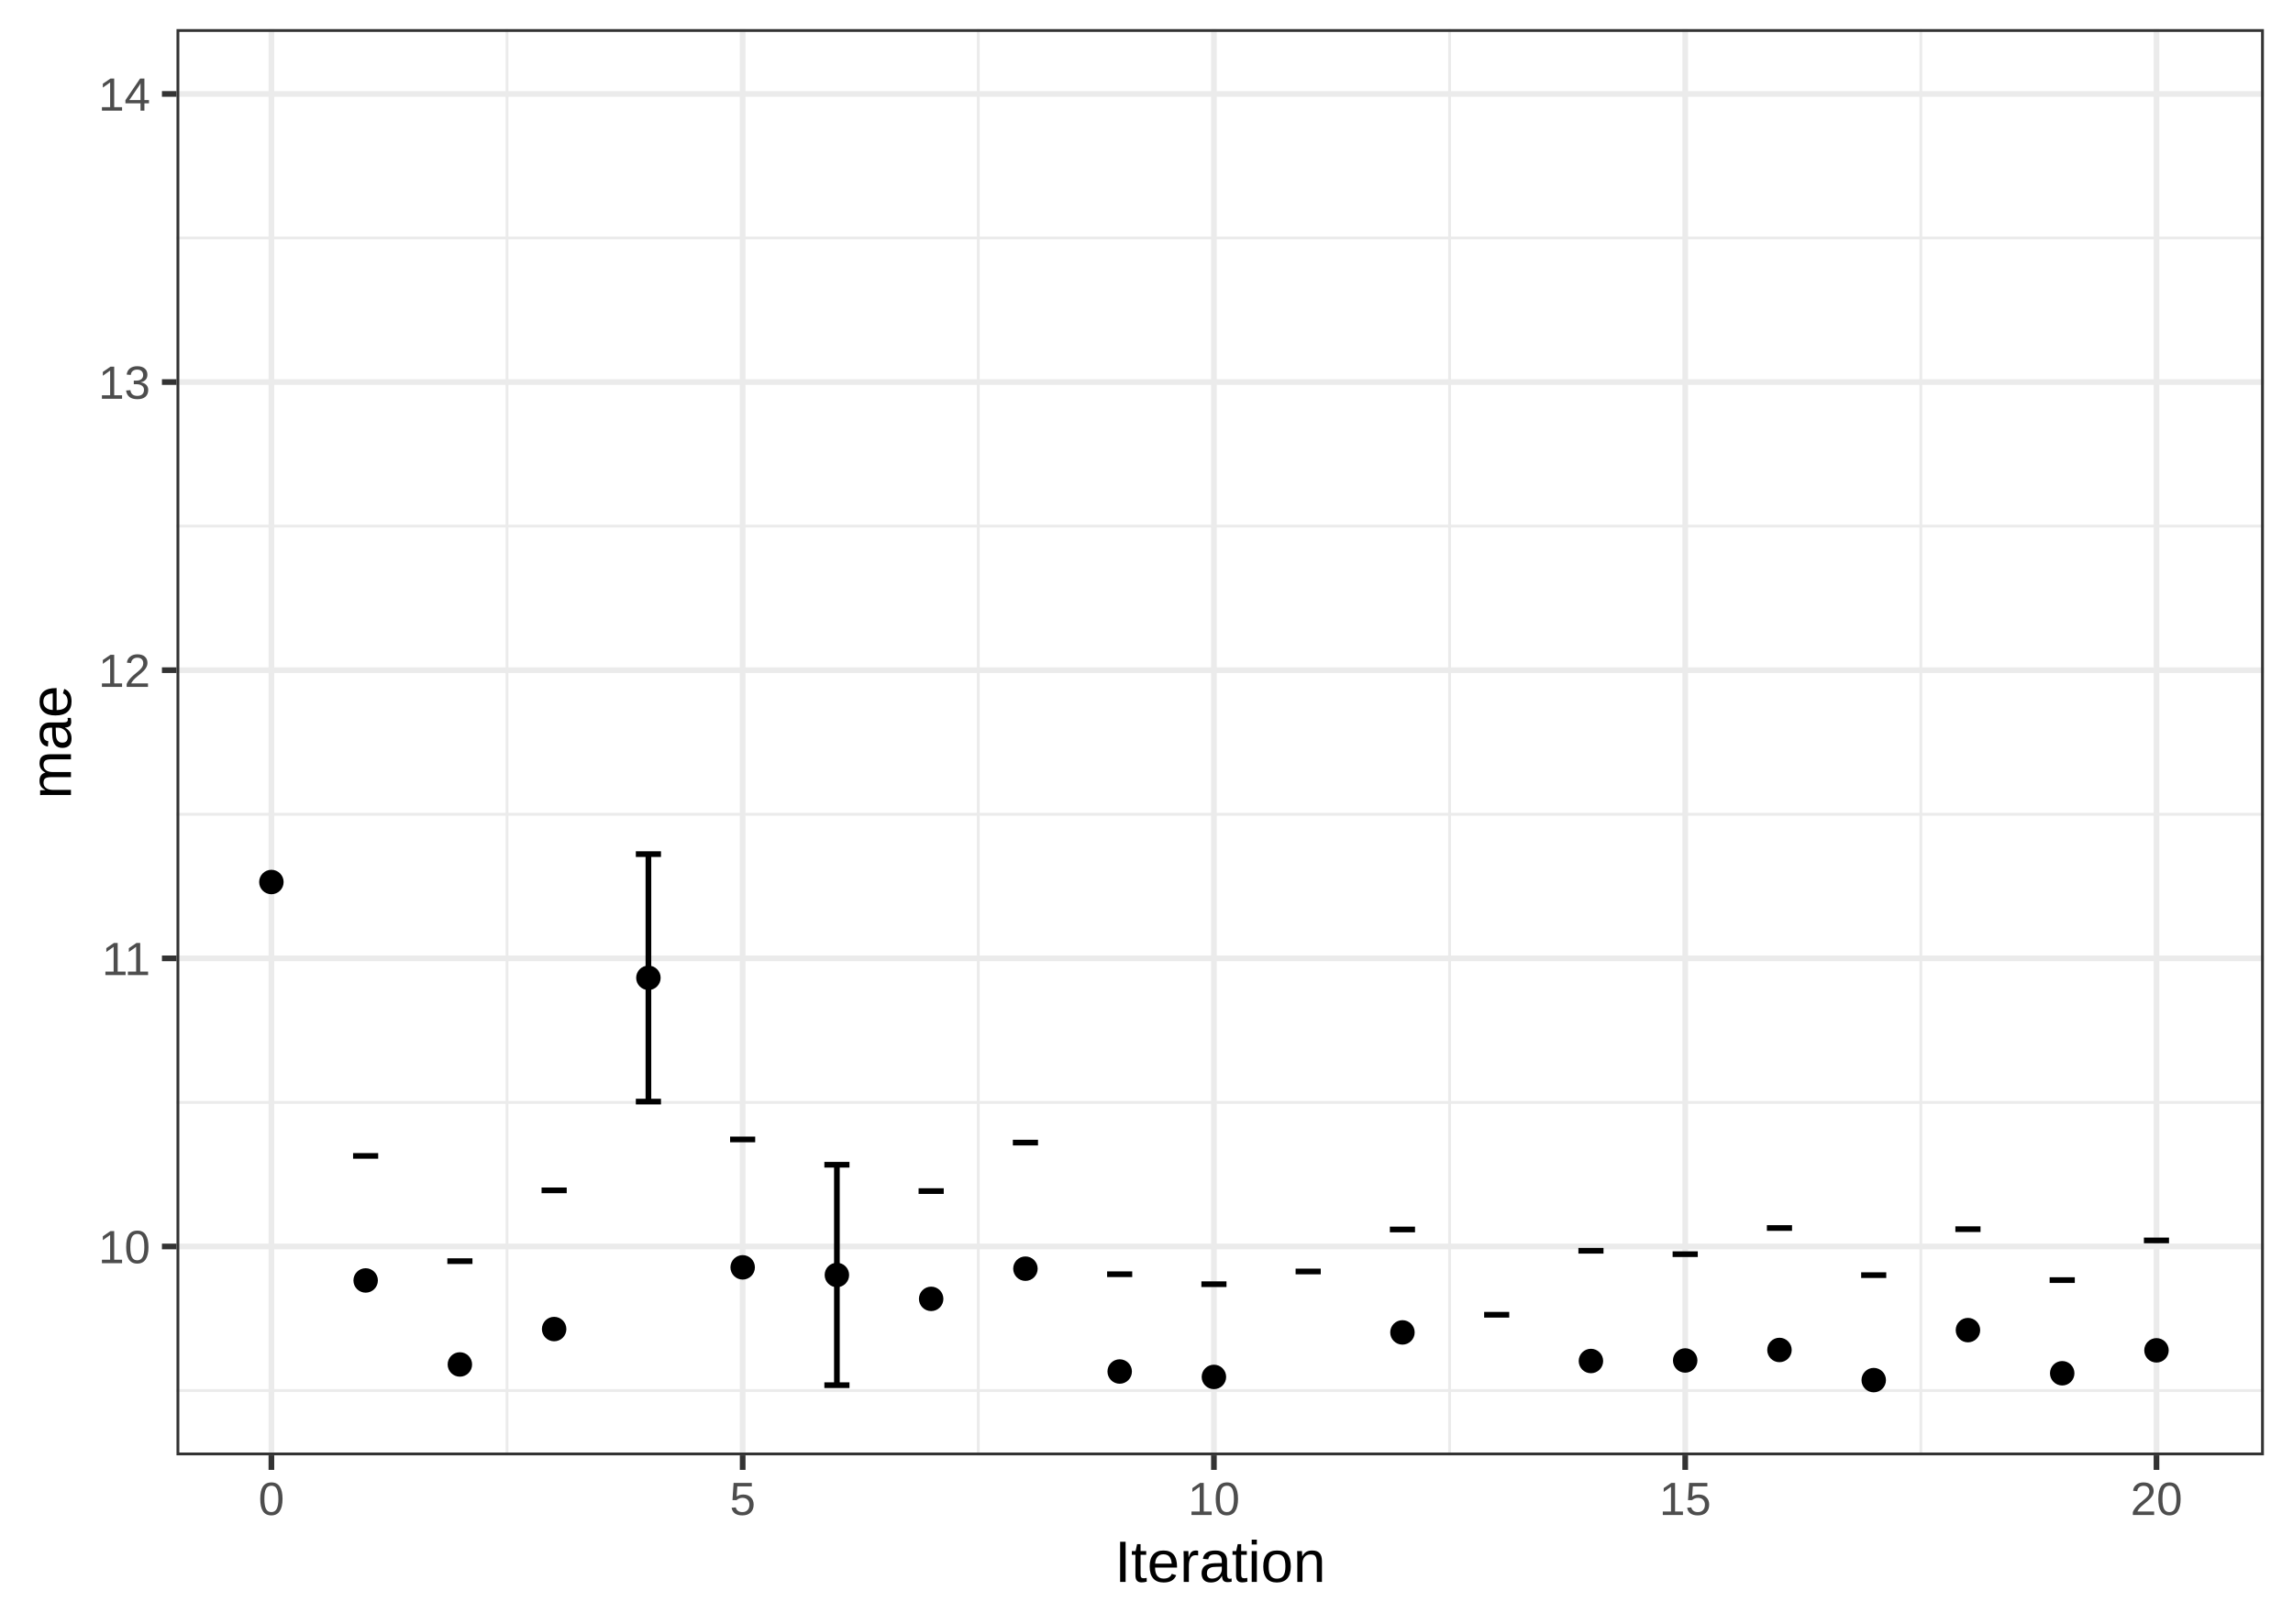
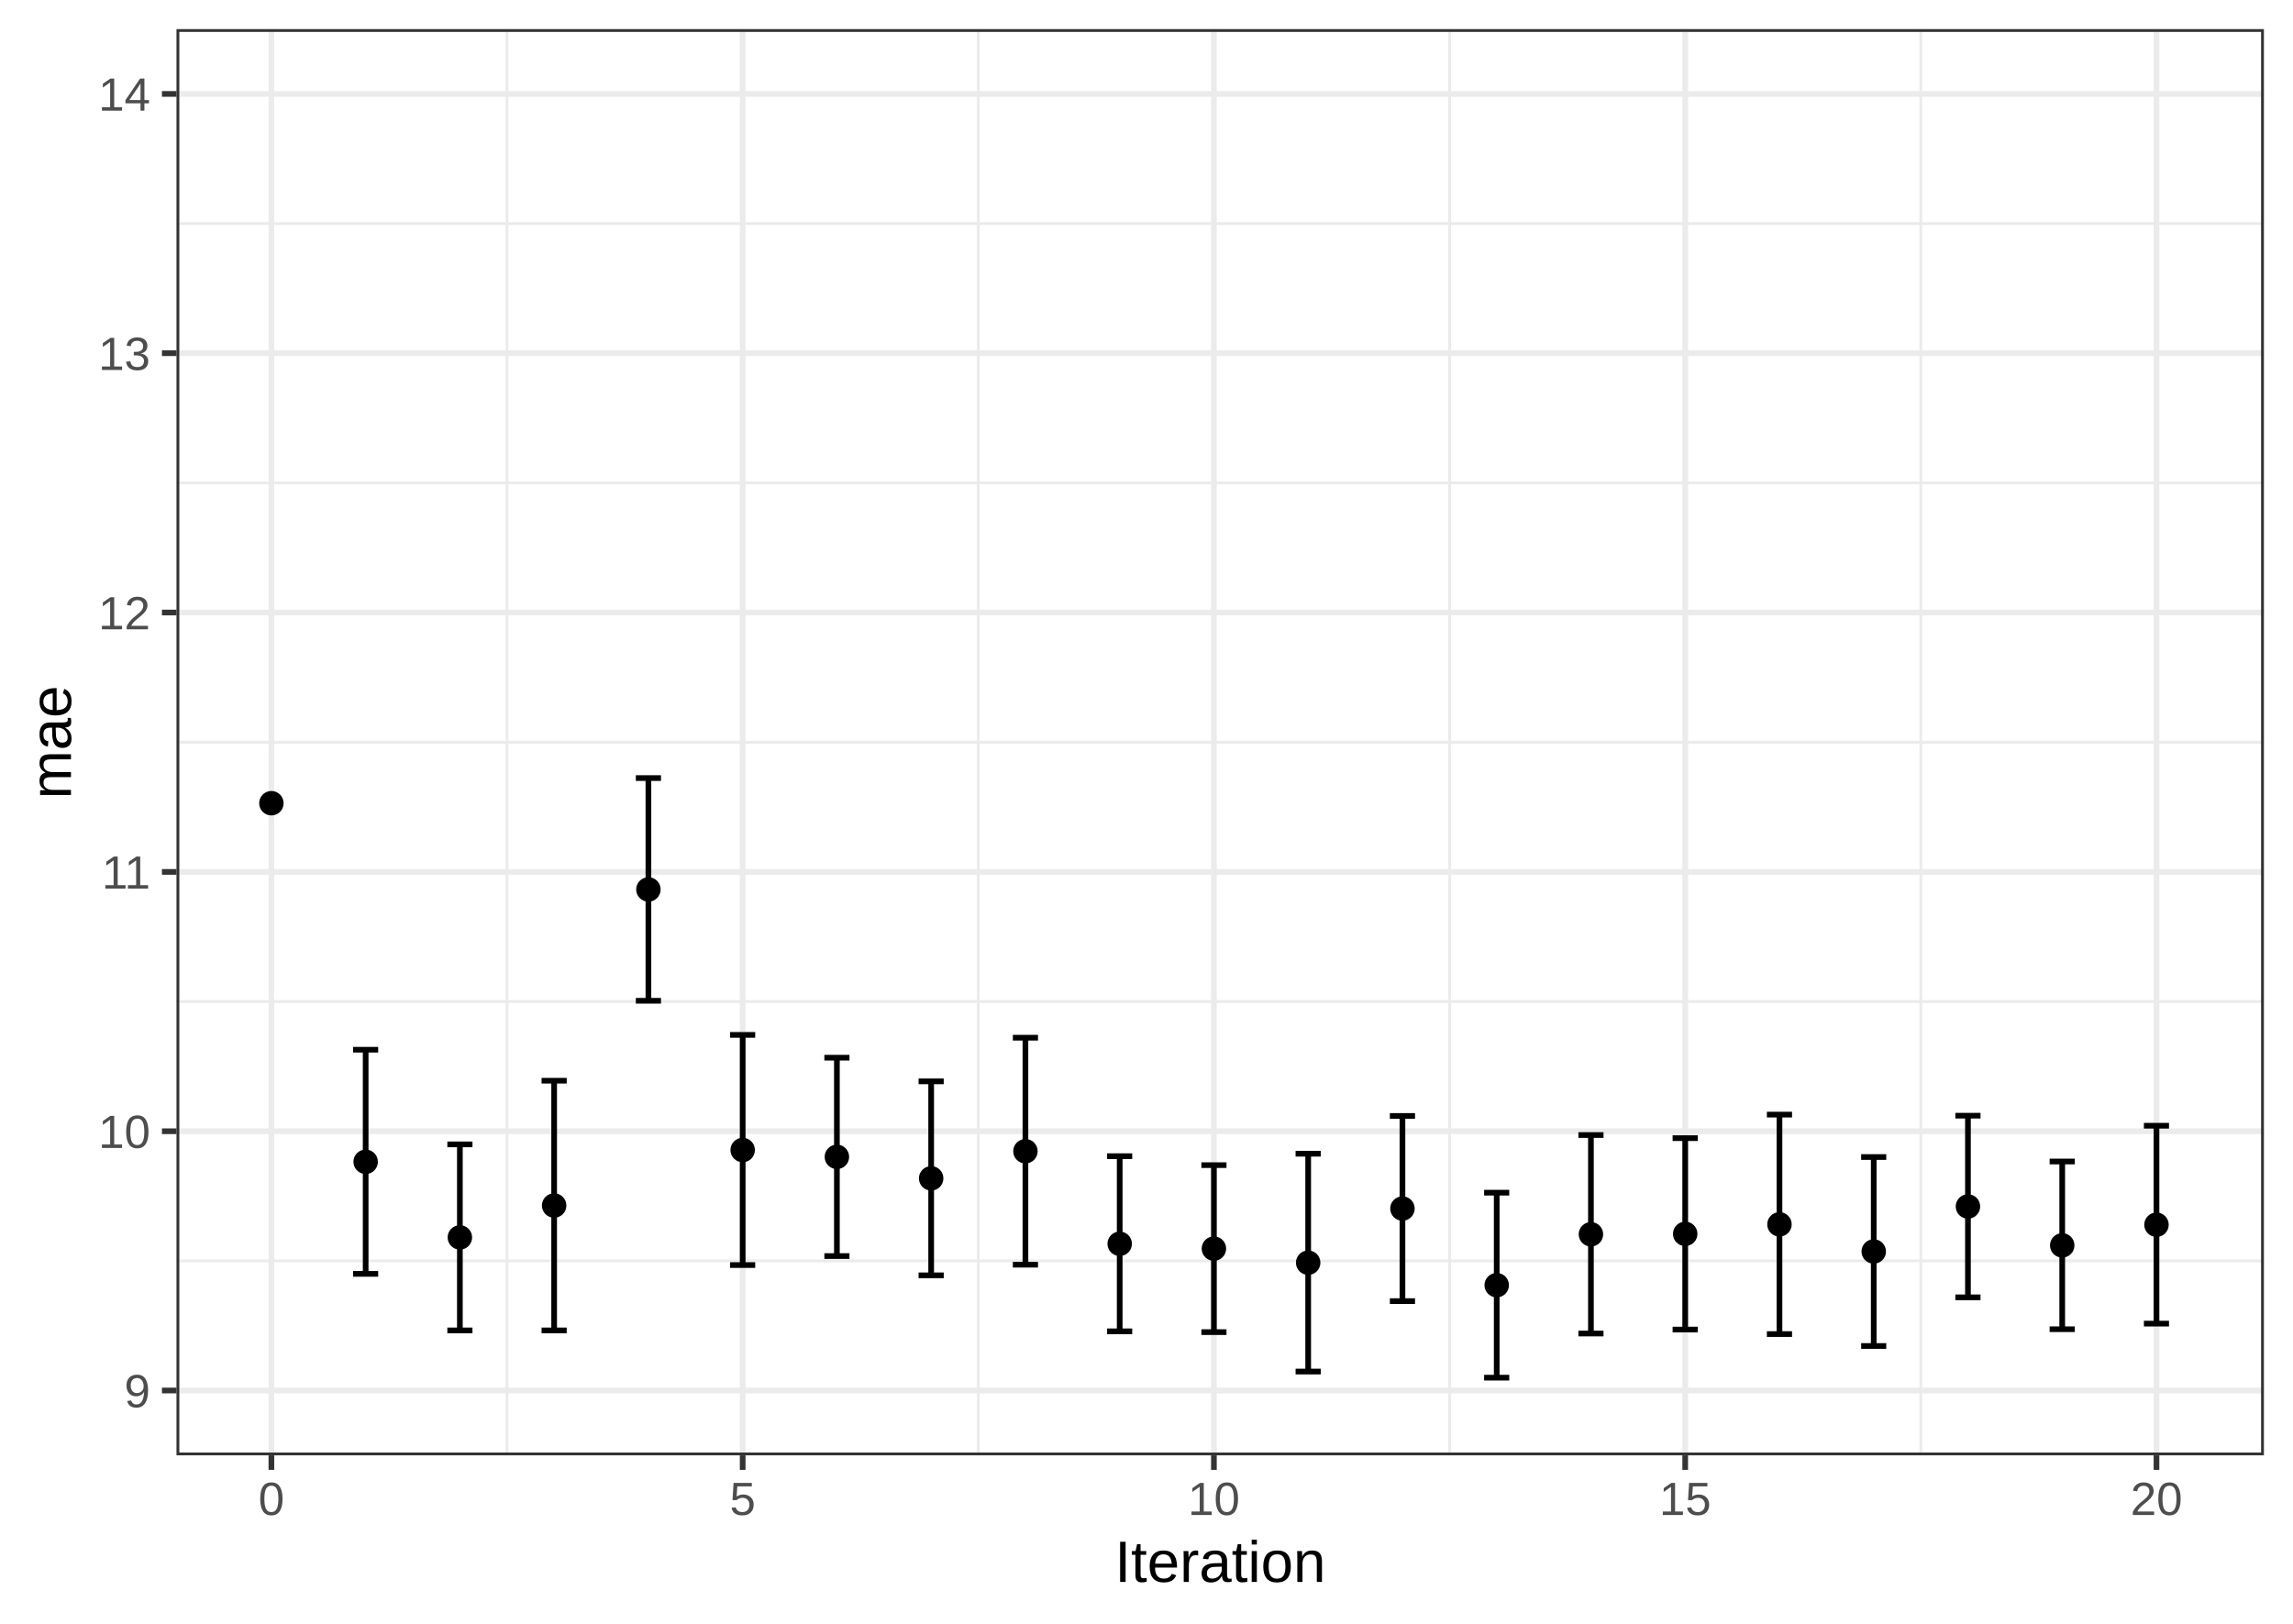
<svg xmlns="http://www.w3.org/2000/svg" class="svglite" width="432.00pt" height="306.00pt" viewBox="0 0 432.00 306.00">
  <defs>
    <style type="text/css">
    .svglite line, .svglite polyline, .svglite polygon, .svglite path, .svglite rect, .svglite circle {
      fill: none;
      stroke: #000000;
      stroke-linecap: round;
      stroke-linejoin: round;
      stroke-miterlimit: 10.00;
    }
    .svglite text {
      white-space: pre;
    }
  </style>
  </defs>
  <rect width="100%" height="100%" style="stroke: none; fill: #FFFFFF;" />
  <defs>
    <clipPath id="cpMC4wMHw0MzIuMDB8MC4wMHwzMDYuMDA=">
      <rect x="0.00" y="0.00" width="432.00" height="306.00" />
    </clipPath>
  </defs>
  <g clip-path="url(#cpMC4wMHw0MzIuMDB8MC4wMHwzMDYuMDA=)">
    <rect x="0.00" y="0.00" width="432.00" height="306.00" style="stroke-width: 1.07; stroke: #FFFFFF; fill: #FFFFFF;" />
  </g>
  <defs>
    <clipPath id="cpMzMuMjV8NDI2LjUyfDUuNDh8Mjc0LjI1">
      <rect x="33.25" y="5.48" width="393.27" height="268.77" />
    </clipPath>
  </defs>
  <g clip-path="url(#cpMzMuMjV8NDI2LjUyfDUuNDh8Mjc0LjI1)">
    <rect x="33.25" y="5.48" width="393.27" height="268.77" style="stroke-width: 1.07; stroke: none; fill: #FFFFFF;" />
-     <polyline points="33.25,262.03 426.52,262.03 " style="stroke-width: 0.53; stroke: #EBEBEB; stroke-linecap: butt;" />
-     <polyline points="33.25,207.74 426.52,207.74 " style="stroke-width: 0.53; stroke: #EBEBEB; stroke-linecap: butt;" />
-     <polyline points="33.25,153.44 426.52,153.44 " style="stroke-width: 0.53; stroke: #EBEBEB; stroke-linecap: butt;" />
-     <polyline points="33.25,99.14 426.52,99.14 " style="stroke-width: 0.53; stroke: #EBEBEB; stroke-linecap: butt;" />
-     <polyline points="33.25,44.84 426.52,44.84 " style="stroke-width: 0.53; stroke: #EBEBEB; stroke-linecap: butt;" />
+     <polyline points="33.25,237.60 426.52,237.60 " style="stroke-width: 0.53; stroke: #EBEBEB; stroke-linecap: butt;" />
+     <polyline points="33.25,188.73 426.52,188.73 " style="stroke-width: 0.53; stroke: #EBEBEB; stroke-linecap: butt;" />
+     <polyline points="33.25,139.87 426.52,139.87 " style="stroke-width: 0.53; stroke: #EBEBEB; stroke-linecap: butt;" />
+     <polyline points="33.25,91.00 426.52,91.00 " style="stroke-width: 0.53; stroke: #EBEBEB; stroke-linecap: butt;" />
+     <polyline points="33.25,42.13 426.52,42.13 " style="stroke-width: 0.53; stroke: #EBEBEB; stroke-linecap: butt;" />
    <polyline points="95.52,274.25 95.52,5.48 " style="stroke-width: 0.53; stroke: #EBEBEB; stroke-linecap: butt;" />
    <polyline points="184.31,274.25 184.31,5.48 " style="stroke-width: 0.53; stroke: #EBEBEB; stroke-linecap: butt;" />
    <polyline points="273.10,274.25 273.10,5.48 " style="stroke-width: 0.53; stroke: #EBEBEB; stroke-linecap: butt;" />
    <polyline points="361.88,274.25 361.88,5.48 " style="stroke-width: 0.53; stroke: #EBEBEB; stroke-linecap: butt;" />
-     <polyline points="33.25,234.89 426.52,234.89 " style="stroke-width: 1.07; stroke: #EBEBEB; stroke-linecap: butt;" />
-     <polyline points="33.25,180.59 426.52,180.59 " style="stroke-width: 1.07; stroke: #EBEBEB; stroke-linecap: butt;" />
-     <polyline points="33.25,126.29 426.52,126.29 " style="stroke-width: 1.07; stroke: #EBEBEB; stroke-linecap: butt;" />
-     <polyline points="33.25,71.99 426.52,71.99 " style="stroke-width: 1.07; stroke: #EBEBEB; stroke-linecap: butt;" />
+     <polyline points="33.25,262.03 426.52,262.03 " style="stroke-width: 1.07; stroke: #EBEBEB; stroke-linecap: butt;" />
+     <polyline points="33.25,213.17 426.52,213.17 " style="stroke-width: 1.07; stroke: #EBEBEB; stroke-linecap: butt;" />
+     <polyline points="33.25,164.30 426.52,164.30 " style="stroke-width: 1.07; stroke: #EBEBEB; stroke-linecap: butt;" />
+     <polyline points="33.25,115.43 426.52,115.43 " style="stroke-width: 1.07; stroke: #EBEBEB; stroke-linecap: butt;" />
+     <polyline points="33.25,66.56 426.52,66.56 " style="stroke-width: 1.07; stroke: #EBEBEB; stroke-linecap: butt;" />
    <polyline points="33.25,17.70 426.52,17.70 " style="stroke-width: 1.07; stroke: #EBEBEB; stroke-linecap: butt;" />
    <polyline points="51.13,274.25 51.13,5.48 " style="stroke-width: 1.07; stroke: #EBEBEB; stroke-linecap: butt;" />
    <polyline points="139.92,274.25 139.92,5.48 " style="stroke-width: 1.07; stroke: #EBEBEB; stroke-linecap: butt;" />
    <polyline points="228.70,274.25 228.70,5.48 " style="stroke-width: 1.07; stroke: #EBEBEB; stroke-linecap: butt;" />
    <polyline points="317.49,274.25 317.49,5.48 " style="stroke-width: 1.07; stroke: #EBEBEB; stroke-linecap: butt;" />
    <polyline points="406.28,274.25 406.28,5.48 " style="stroke-width: 1.07; stroke: #EBEBEB; stroke-linecap: butt;" />
-     <circle cx="51.13" cy="166.21" r="1.95" style="stroke-width: 0.71; fill: #000000;" />
-     <circle cx="68.89" cy="241.29" r="1.95" style="stroke-width: 0.71; fill: #000000;" />
-     <circle cx="86.64" cy="257.12" r="1.95" style="stroke-width: 0.71; fill: #000000;" />
-     <circle cx="104.40" cy="250.45" r="1.95" style="stroke-width: 0.71; fill: #000000;" />
-     <circle cx="122.16" cy="184.26" r="1.95" style="stroke-width: 0.71; fill: #000000;" />
-     <circle cx="139.92" cy="238.82" r="1.95" style="stroke-width: 0.71; fill: #000000;" />
-     <circle cx="157.67" cy="240.26" r="1.95" style="stroke-width: 0.71; fill: #000000;" />
-     <circle cx="175.43" cy="244.76" r="1.95" style="stroke-width: 0.71; fill: #000000;" />
-     <circle cx="193.19" cy="239.07" r="1.95" style="stroke-width: 0.71; fill: #000000;" />
-     <circle cx="210.95" cy="258.45" r="1.95" style="stroke-width: 0.71; fill: #000000;" />
-     <circle cx="228.70" cy="259.47" r="1.95" style="stroke-width: 0.71; fill: #000000;" />
-     <circle cx="264.22" cy="251.08" r="1.95" style="stroke-width: 0.71; fill: #000000;" />
-     <circle cx="299.73" cy="256.47" r="1.95" style="stroke-width: 0.71; fill: #000000;" />
-     <circle cx="317.49" cy="256.37" r="1.95" style="stroke-width: 0.71; fill: #000000;" />
-     <circle cx="335.25" cy="254.39" r="1.95" style="stroke-width: 0.71; fill: #000000;" />
-     <circle cx="353.01" cy="260.07" r="1.95" style="stroke-width: 0.71; fill: #000000;" />
-     <circle cx="370.76" cy="250.65" r="1.95" style="stroke-width: 0.71; fill: #000000;" />
-     <circle cx="388.52" cy="258.78" r="1.95" style="stroke-width: 0.71; fill: #000000;" />
-     <circle cx="406.28" cy="254.46" r="1.95" style="stroke-width: 0.71; fill: #000000;" />
-     <polyline points="66.52,217.82 71.25,217.82 " style="stroke-width: 1.07; stroke-linecap: butt;" />
-     <polyline points="84.28,237.65 89.01,237.65 " style="stroke-width: 1.07; stroke-linecap: butt;" />
-     <polyline points="102.03,224.31 106.77,224.31 " style="stroke-width: 1.07; stroke-linecap: butt;" />
-     <polyline points="119.79,160.95 124.53,160.95 " style="stroke-width: 1.07; stroke-linecap: butt;" />
-     <polyline points="122.16,160.95 122.16,207.58 " style="stroke-width: 1.07; stroke-linecap: butt;" />
-     <polyline points="119.79,207.58 124.53,207.58 " style="stroke-width: 1.07; stroke-linecap: butt;" />
-     <polyline points="137.55,214.72 142.28,214.72 " style="stroke-width: 1.07; stroke-linecap: butt;" />
-     <polyline points="155.31,219.49 160.04,219.49 " style="stroke-width: 1.07; stroke-linecap: butt;" />
-     <polyline points="157.67,219.49 157.67,261.03 " style="stroke-width: 1.07; stroke-linecap: butt;" />
-     <polyline points="155.31,261.03 160.04,261.03 " style="stroke-width: 1.07; stroke-linecap: butt;" />
-     <polyline points="173.06,224.45 177.80,224.45 " style="stroke-width: 1.07; stroke-linecap: butt;" />
-     <polyline points="190.82,215.31 195.56,215.31 " style="stroke-width: 1.07; stroke-linecap: butt;" />
-     <polyline points="208.58,240.12 213.31,240.12 " style="stroke-width: 1.07; stroke-linecap: butt;" />
-     <polyline points="226.34,241.99 231.07,241.99 " style="stroke-width: 1.07; stroke-linecap: butt;" />
-     <polyline points="244.09,239.60 248.83,239.60 " style="stroke-width: 1.07; stroke-linecap: butt;" />
-     <polyline points="261.85,231.69 266.59,231.69 " style="stroke-width: 1.07; stroke-linecap: butt;" />
-     <polyline points="279.61,247.76 284.34,247.76 " style="stroke-width: 1.07; stroke-linecap: butt;" />
-     <polyline points="297.37,235.69 302.10,235.69 " style="stroke-width: 1.07; stroke-linecap: butt;" />
-     <polyline points="315.12,236.34 319.86,236.34 " style="stroke-width: 1.07; stroke-linecap: butt;" />
-     <polyline points="332.88,231.41 337.62,231.41 " style="stroke-width: 1.07; stroke-linecap: butt;" />
-     <polyline points="350.64,240.29 355.37,240.29 " style="stroke-width: 1.07; stroke-linecap: butt;" />
-     <polyline points="368.39,231.63 373.13,231.63 " style="stroke-width: 1.07; stroke-linecap: butt;" />
-     <polyline points="386.15,241.22 390.89,241.22 " style="stroke-width: 1.07; stroke-linecap: butt;" />
-     <polyline points="403.91,233.75 408.64,233.75 " style="stroke-width: 1.07; stroke-linecap: butt;" />
+     <circle cx="51.13" cy="151.36" r="1.95" style="stroke-width: 0.71; fill: #000000;" />
+     <circle cx="68.89" cy="218.93" r="1.95" style="stroke-width: 0.71; fill: #000000;" />
+     <circle cx="86.64" cy="233.18" r="1.95" style="stroke-width: 0.71; fill: #000000;" />
+     <circle cx="104.40" cy="227.17" r="1.95" style="stroke-width: 0.71; fill: #000000;" />
+     <circle cx="122.16" cy="167.61" r="1.95" style="stroke-width: 0.71; fill: #000000;" />
+     <circle cx="139.92" cy="216.71" r="1.95" style="stroke-width: 0.71; fill: #000000;" />
+     <circle cx="157.67" cy="218.00" r="1.95" style="stroke-width: 0.71; fill: #000000;" />
+     <circle cx="175.43" cy="222.05" r="1.95" style="stroke-width: 0.71; fill: #000000;" />
+     <circle cx="193.19" cy="216.94" r="1.95" style="stroke-width: 0.71; fill: #000000;" />
+     <circle cx="210.95" cy="234.38" r="1.95" style="stroke-width: 0.71; fill: #000000;" />
+     <circle cx="228.70" cy="235.29" r="1.95" style="stroke-width: 0.71; fill: #000000;" />
+     <circle cx="246.46" cy="237.94" r="1.95" style="stroke-width: 0.71; fill: #000000;" />
+     <circle cx="264.22" cy="227.74" r="1.95" style="stroke-width: 0.71; fill: #000000;" />
+     <circle cx="281.98" cy="242.18" r="1.95" style="stroke-width: 0.71; fill: #000000;" />
+     <circle cx="299.73" cy="232.59" r="1.95" style="stroke-width: 0.71; fill: #000000;" />
+     <circle cx="317.49" cy="232.51" r="1.95" style="stroke-width: 0.71; fill: #000000;" />
+     <circle cx="335.25" cy="230.72" r="1.95" style="stroke-width: 0.71; fill: #000000;" />
+     <circle cx="353.01" cy="235.83" r="1.95" style="stroke-width: 0.71; fill: #000000;" />
+     <circle cx="370.76" cy="227.35" r="1.95" style="stroke-width: 0.71; fill: #000000;" />
+     <circle cx="388.52" cy="234.68" r="1.95" style="stroke-width: 0.71; fill: #000000;" />
+     <circle cx="406.28" cy="230.79" r="1.95" style="stroke-width: 0.71; fill: #000000;" />
+     <polyline points="66.52,197.81 71.25,197.81 " style="stroke-width: 1.07; stroke-linecap: butt;" />
+     <polyline points="68.89,197.81 68.89,240.05 " style="stroke-width: 1.07; stroke-linecap: butt;" />
+     <polyline points="66.52,240.05 71.25,240.05 " style="stroke-width: 1.07; stroke-linecap: butt;" />
+     <polyline points="84.28,215.65 89.01,215.65 " style="stroke-width: 1.07; stroke-linecap: butt;" />
+     <polyline points="86.64,215.65 86.64,250.70 " style="stroke-width: 1.07; stroke-linecap: butt;" />
+     <polyline points="84.28,250.70 89.01,250.70 " style="stroke-width: 1.07; stroke-linecap: butt;" />
+     <polyline points="102.03,203.65 106.77,203.65 " style="stroke-width: 1.07; stroke-linecap: butt;" />
+     <polyline points="104.40,203.65 104.40,250.70 " style="stroke-width: 1.07; stroke-linecap: butt;" />
+     <polyline points="102.03,250.70 106.77,250.70 " style="stroke-width: 1.07; stroke-linecap: butt;" />
+     <polyline points="119.79,146.62 124.53,146.62 " style="stroke-width: 1.07; stroke-linecap: butt;" />
+     <polyline points="122.16,146.62 122.16,188.59 " style="stroke-width: 1.07; stroke-linecap: butt;" />
+     <polyline points="119.79,188.59 124.53,188.59 " style="stroke-width: 1.07; stroke-linecap: butt;" />
+     <polyline points="137.55,195.02 142.28,195.02 " style="stroke-width: 1.07; stroke-linecap: butt;" />
+     <polyline points="139.92,195.02 139.92,238.39 " style="stroke-width: 1.07; stroke-linecap: butt;" />
+     <polyline points="137.55,238.39 142.28,238.39 " style="stroke-width: 1.07; stroke-linecap: butt;" />
+     <polyline points="155.31,199.31 160.04,199.31 " style="stroke-width: 1.07; stroke-linecap: butt;" />
+     <polyline points="157.67,199.31 157.67,236.70 " style="stroke-width: 1.07; stroke-linecap: butt;" />
+     <polyline points="155.31,236.70 160.04,236.70 " style="stroke-width: 1.07; stroke-linecap: butt;" />
+     <polyline points="173.06,203.77 177.80,203.77 " style="stroke-width: 1.07; stroke-linecap: butt;" />
+     <polyline points="175.43,203.77 175.43,240.33 " style="stroke-width: 1.07; stroke-linecap: butt;" />
+     <polyline points="173.06,240.33 177.80,240.33 " style="stroke-width: 1.07; stroke-linecap: butt;" />
+     <polyline points="190.82,195.55 195.56,195.55 " style="stroke-width: 1.07; stroke-linecap: butt;" />
+     <polyline points="193.19,195.55 193.19,238.32 " style="stroke-width: 1.07; stroke-linecap: butt;" />
+     <polyline points="190.82,238.32 195.56,238.32 " style="stroke-width: 1.07; stroke-linecap: butt;" />
+     <polyline points="208.58,217.87 213.31,217.87 " style="stroke-width: 1.07; stroke-linecap: butt;" />
+     <polyline points="210.95,217.87 210.95,250.88 " style="stroke-width: 1.07; stroke-linecap: butt;" />
+     <polyline points="208.58,250.88 213.31,250.88 " style="stroke-width: 1.07; stroke-linecap: butt;" />
+     <polyline points="226.34,219.56 231.07,219.56 " style="stroke-width: 1.07; stroke-linecap: butt;" />
+     <polyline points="228.70,219.56 228.70,251.03 " style="stroke-width: 1.07; stroke-linecap: butt;" />
+     <polyline points="226.34,251.03 231.07,251.03 " style="stroke-width: 1.07; stroke-linecap: butt;" />
+     <polyline points="244.09,217.41 248.83,217.41 " style="stroke-width: 1.07; stroke-linecap: butt;" />
+     <polyline points="246.46,217.41 246.46,258.46 " style="stroke-width: 1.07; stroke-linecap: butt;" />
+     <polyline points="244.09,258.46 248.83,258.46 " style="stroke-width: 1.07; stroke-linecap: butt;" />
+     <polyline points="261.85,210.29 266.59,210.29 " style="stroke-width: 1.07; stroke-linecap: butt;" />
+     <polyline points="264.22,210.29 264.22,245.19 " style="stroke-width: 1.07; stroke-linecap: butt;" />
+     <polyline points="261.85,245.19 266.59,245.19 " style="stroke-width: 1.07; stroke-linecap: butt;" />
+     <polyline points="279.61,224.75 284.34,224.75 " style="stroke-width: 1.07; stroke-linecap: butt;" />
+     <polyline points="281.98,224.75 281.98,259.61 " style="stroke-width: 1.07; stroke-linecap: butt;" />
+     <polyline points="279.61,259.61 284.34,259.61 " style="stroke-width: 1.07; stroke-linecap: butt;" />
+     <polyline points="297.37,213.89 302.10,213.89 " style="stroke-width: 1.07; stroke-linecap: butt;" />
+     <polyline points="299.73,213.89 299.73,251.29 " style="stroke-width: 1.07; stroke-linecap: butt;" />
+     <polyline points="297.37,251.29 302.10,251.29 " style="stroke-width: 1.07; stroke-linecap: butt;" />
+     <polyline points="315.12,214.47 319.86,214.47 " style="stroke-width: 1.07; stroke-linecap: butt;" />
+     <polyline points="317.49,214.47 317.49,250.54 " style="stroke-width: 1.07; stroke-linecap: butt;" />
+     <polyline points="315.12,250.54 319.86,250.54 " style="stroke-width: 1.07; stroke-linecap: butt;" />
+     <polyline points="332.88,210.04 337.62,210.04 " style="stroke-width: 1.07; stroke-linecap: butt;" />
+     <polyline points="335.25,210.04 335.25,251.40 " style="stroke-width: 1.07; stroke-linecap: butt;" />
+     <polyline points="332.88,251.40 337.62,251.40 " style="stroke-width: 1.07; stroke-linecap: butt;" />
+     <polyline points="350.64,218.03 355.37,218.03 " style="stroke-width: 1.07; stroke-linecap: butt;" />
+     <polyline points="353.01,218.03 353.01,253.64 " style="stroke-width: 1.07; stroke-linecap: butt;" />
+     <polyline points="350.64,253.64 355.37,253.64 " style="stroke-width: 1.07; stroke-linecap: butt;" />
+     <polyline points="368.39,210.24 373.13,210.24 " style="stroke-width: 1.07; stroke-linecap: butt;" />
+     <polyline points="370.76,210.24 370.76,244.47 " style="stroke-width: 1.07; stroke-linecap: butt;" />
+     <polyline points="368.39,244.47 373.13,244.47 " style="stroke-width: 1.07; stroke-linecap: butt;" />
+     <polyline points="386.15,218.87 390.89,218.87 " style="stroke-width: 1.07; stroke-linecap: butt;" />
+     <polyline points="388.52,218.87 388.52,250.48 " style="stroke-width: 1.07; stroke-linecap: butt;" />
+     <polyline points="386.15,250.48 390.89,250.48 " style="stroke-width: 1.07; stroke-linecap: butt;" />
+     <polyline points="403.91,212.14 408.64,212.14 " style="stroke-width: 1.07; stroke-linecap: butt;" />
+     <polyline points="406.28,212.14 406.28,249.43 " style="stroke-width: 1.07; stroke-linecap: butt;" />
+     <polyline points="403.91,249.43 408.64,249.43 " style="stroke-width: 1.07; stroke-linecap: butt;" />
    <rect x="33.25" y="5.48" width="393.27" height="268.77" style="stroke-width: 1.07; stroke: #333333;" />
  </g>
  <g clip-path="url(#cpMC4wMHw0MzIuMDB8MC4wMHwzMDYuMDA=)">
-     <text x="28.32" y="238.04" text-anchor="end" style="font-size: 8.80px;fill: #4D4D4D; font-family: &quot;Arial&quot;;" textLength="9.79px" lengthAdjust="spacingAndGlyphs">10</text>
-     <text x="28.32" y="183.74" text-anchor="end" style="font-size: 8.80px;fill: #4D4D4D; font-family: &quot;Arial&quot;;" textLength="9.79px" lengthAdjust="spacingAndGlyphs">11</text>
-     <text x="28.32" y="129.44" text-anchor="end" style="font-size: 8.80px;fill: #4D4D4D; font-family: &quot;Arial&quot;;" textLength="9.79px" lengthAdjust="spacingAndGlyphs">12</text>
-     <text x="28.32" y="75.15" text-anchor="end" style="font-size: 8.80px;fill: #4D4D4D; font-family: &quot;Arial&quot;;" textLength="9.79px" lengthAdjust="spacingAndGlyphs">13</text>
+     <text x="28.32" y="265.19" text-anchor="end" style="font-size: 8.80px;fill: #4D4D4D; font-family: &quot;Arial&quot;;" textLength="4.90px" lengthAdjust="spacingAndGlyphs">9</text>
+     <text x="28.32" y="216.32" text-anchor="end" style="font-size: 8.80px;fill: #4D4D4D; font-family: &quot;Arial&quot;;" textLength="9.79px" lengthAdjust="spacingAndGlyphs">10</text>
+     <text x="28.32" y="167.45" text-anchor="end" style="font-size: 8.80px;fill: #4D4D4D; font-family: &quot;Arial&quot;;" textLength="9.79px" lengthAdjust="spacingAndGlyphs">11</text>
+     <text x="28.32" y="118.59" text-anchor="end" style="font-size: 8.80px;fill: #4D4D4D; font-family: &quot;Arial&quot;;" textLength="9.79px" lengthAdjust="spacingAndGlyphs">12</text>
+     <text x="28.32" y="69.72" text-anchor="end" style="font-size: 8.80px;fill: #4D4D4D; font-family: &quot;Arial&quot;;" textLength="9.79px" lengthAdjust="spacingAndGlyphs">13</text>
    <text x="28.32" y="20.85" text-anchor="end" style="font-size: 8.80px;fill: #4D4D4D; font-family: &quot;Arial&quot;;" textLength="9.79px" lengthAdjust="spacingAndGlyphs">14</text>
-     <polyline points="30.51,234.89 33.25,234.89 " style="stroke-width: 1.07; stroke: #333333; stroke-linecap: butt;" />
-     <polyline points="30.51,180.59 33.25,180.59 " style="stroke-width: 1.07; stroke: #333333; stroke-linecap: butt;" />
-     <polyline points="30.51,126.29 33.25,126.29 " style="stroke-width: 1.07; stroke: #333333; stroke-linecap: butt;" />
-     <polyline points="30.51,71.99 33.25,71.99 " style="stroke-width: 1.07; stroke: #333333; stroke-linecap: butt;" />
+     <polyline points="30.51,262.03 33.25,262.03 " style="stroke-width: 1.07; stroke: #333333; stroke-linecap: butt;" />
+     <polyline points="30.51,213.17 33.25,213.17 " style="stroke-width: 1.07; stroke: #333333; stroke-linecap: butt;" />
+     <polyline points="30.51,164.30 33.25,164.30 " style="stroke-width: 1.07; stroke: #333333; stroke-linecap: butt;" />
+     <polyline points="30.51,115.43 33.25,115.43 " style="stroke-width: 1.07; stroke: #333333; stroke-linecap: butt;" />
+     <polyline points="30.51,66.56 33.25,66.56 " style="stroke-width: 1.07; stroke: #333333; stroke-linecap: butt;" />
    <polyline points="30.51,17.70 33.25,17.70 " style="stroke-width: 1.07; stroke: #333333; stroke-linecap: butt;" />
    <polyline points="51.13,276.99 51.13,274.25 " style="stroke-width: 1.07; stroke: #333333; stroke-linecap: butt;" />
    <polyline points="139.92,276.99 139.92,274.25 " style="stroke-width: 1.07; stroke: #333333; stroke-linecap: butt;" />
    <polyline points="228.70,276.99 228.70,274.25 " style="stroke-width: 1.07; stroke: #333333; stroke-linecap: butt;" />
    <polyline points="317.49,276.99 317.49,274.25 " style="stroke-width: 1.07; stroke: #333333; stroke-linecap: butt;" />
    <polyline points="406.28,276.99 406.28,274.25 " style="stroke-width: 1.07; stroke: #333333; stroke-linecap: butt;" />
    <text x="51.13" y="285.49" text-anchor="middle" style="font-size: 8.80px;fill: #4D4D4D; font-family: &quot;Arial&quot;;" textLength="4.90px" lengthAdjust="spacingAndGlyphs">0</text>
    <text x="139.92" y="285.49" text-anchor="middle" style="font-size: 8.80px;fill: #4D4D4D; font-family: &quot;Arial&quot;;" textLength="4.90px" lengthAdjust="spacingAndGlyphs">5</text>
    <text x="228.70" y="285.49" text-anchor="middle" style="font-size: 8.80px;fill: #4D4D4D; font-family: &quot;Arial&quot;;" textLength="9.79px" lengthAdjust="spacingAndGlyphs">10</text>
    <text x="317.49" y="285.49" text-anchor="middle" style="font-size: 8.80px;fill: #4D4D4D; font-family: &quot;Arial&quot;;" textLength="9.79px" lengthAdjust="spacingAndGlyphs">15</text>
    <text x="406.28" y="285.49" text-anchor="middle" style="font-size: 8.80px;fill: #4D4D4D; font-family: &quot;Arial&quot;;" textLength="9.79px" lengthAdjust="spacingAndGlyphs">20</text>
    <text x="229.89" y="298.10" text-anchor="middle" style="font-size: 11.00px; font-family: &quot;Arial&quot;;" textLength="39.74px" lengthAdjust="spacingAndGlyphs">Iteration</text>
    <text transform="translate(13.37,139.87) rotate(-90)" text-anchor="middle" style="font-size: 11.00px; font-family: &quot;Arial&quot;;" textLength="21.41px" lengthAdjust="spacingAndGlyphs">mae</text>
  </g>
</svg>
